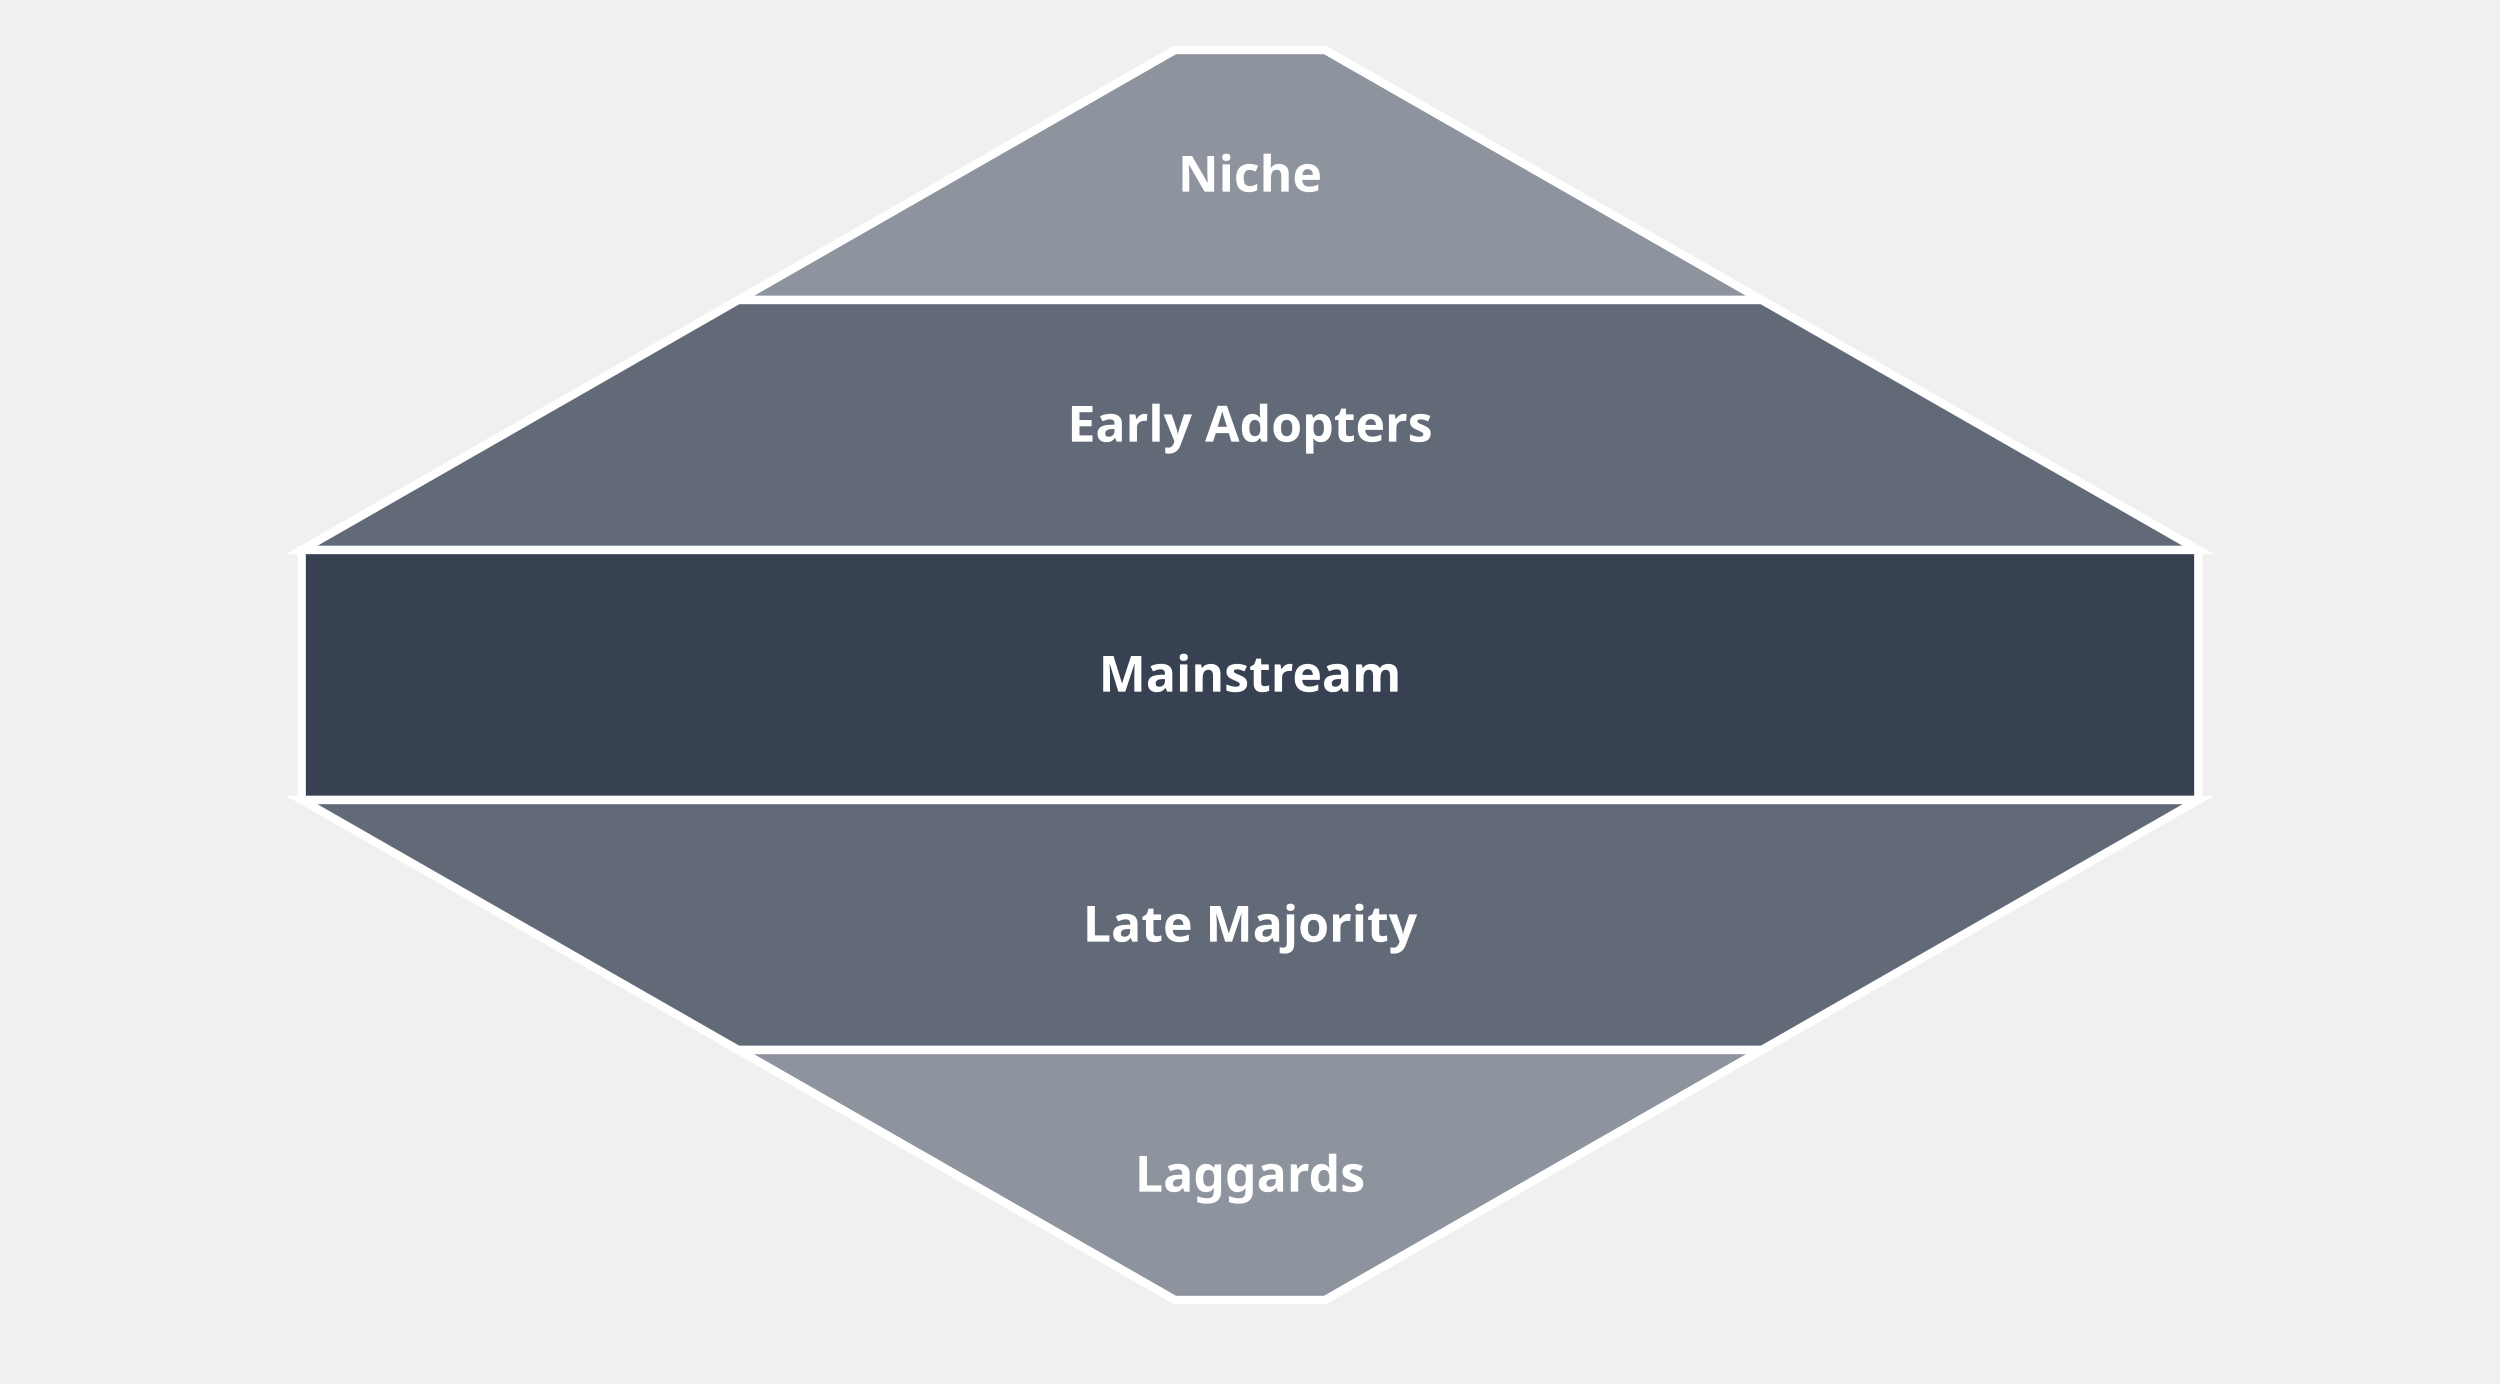
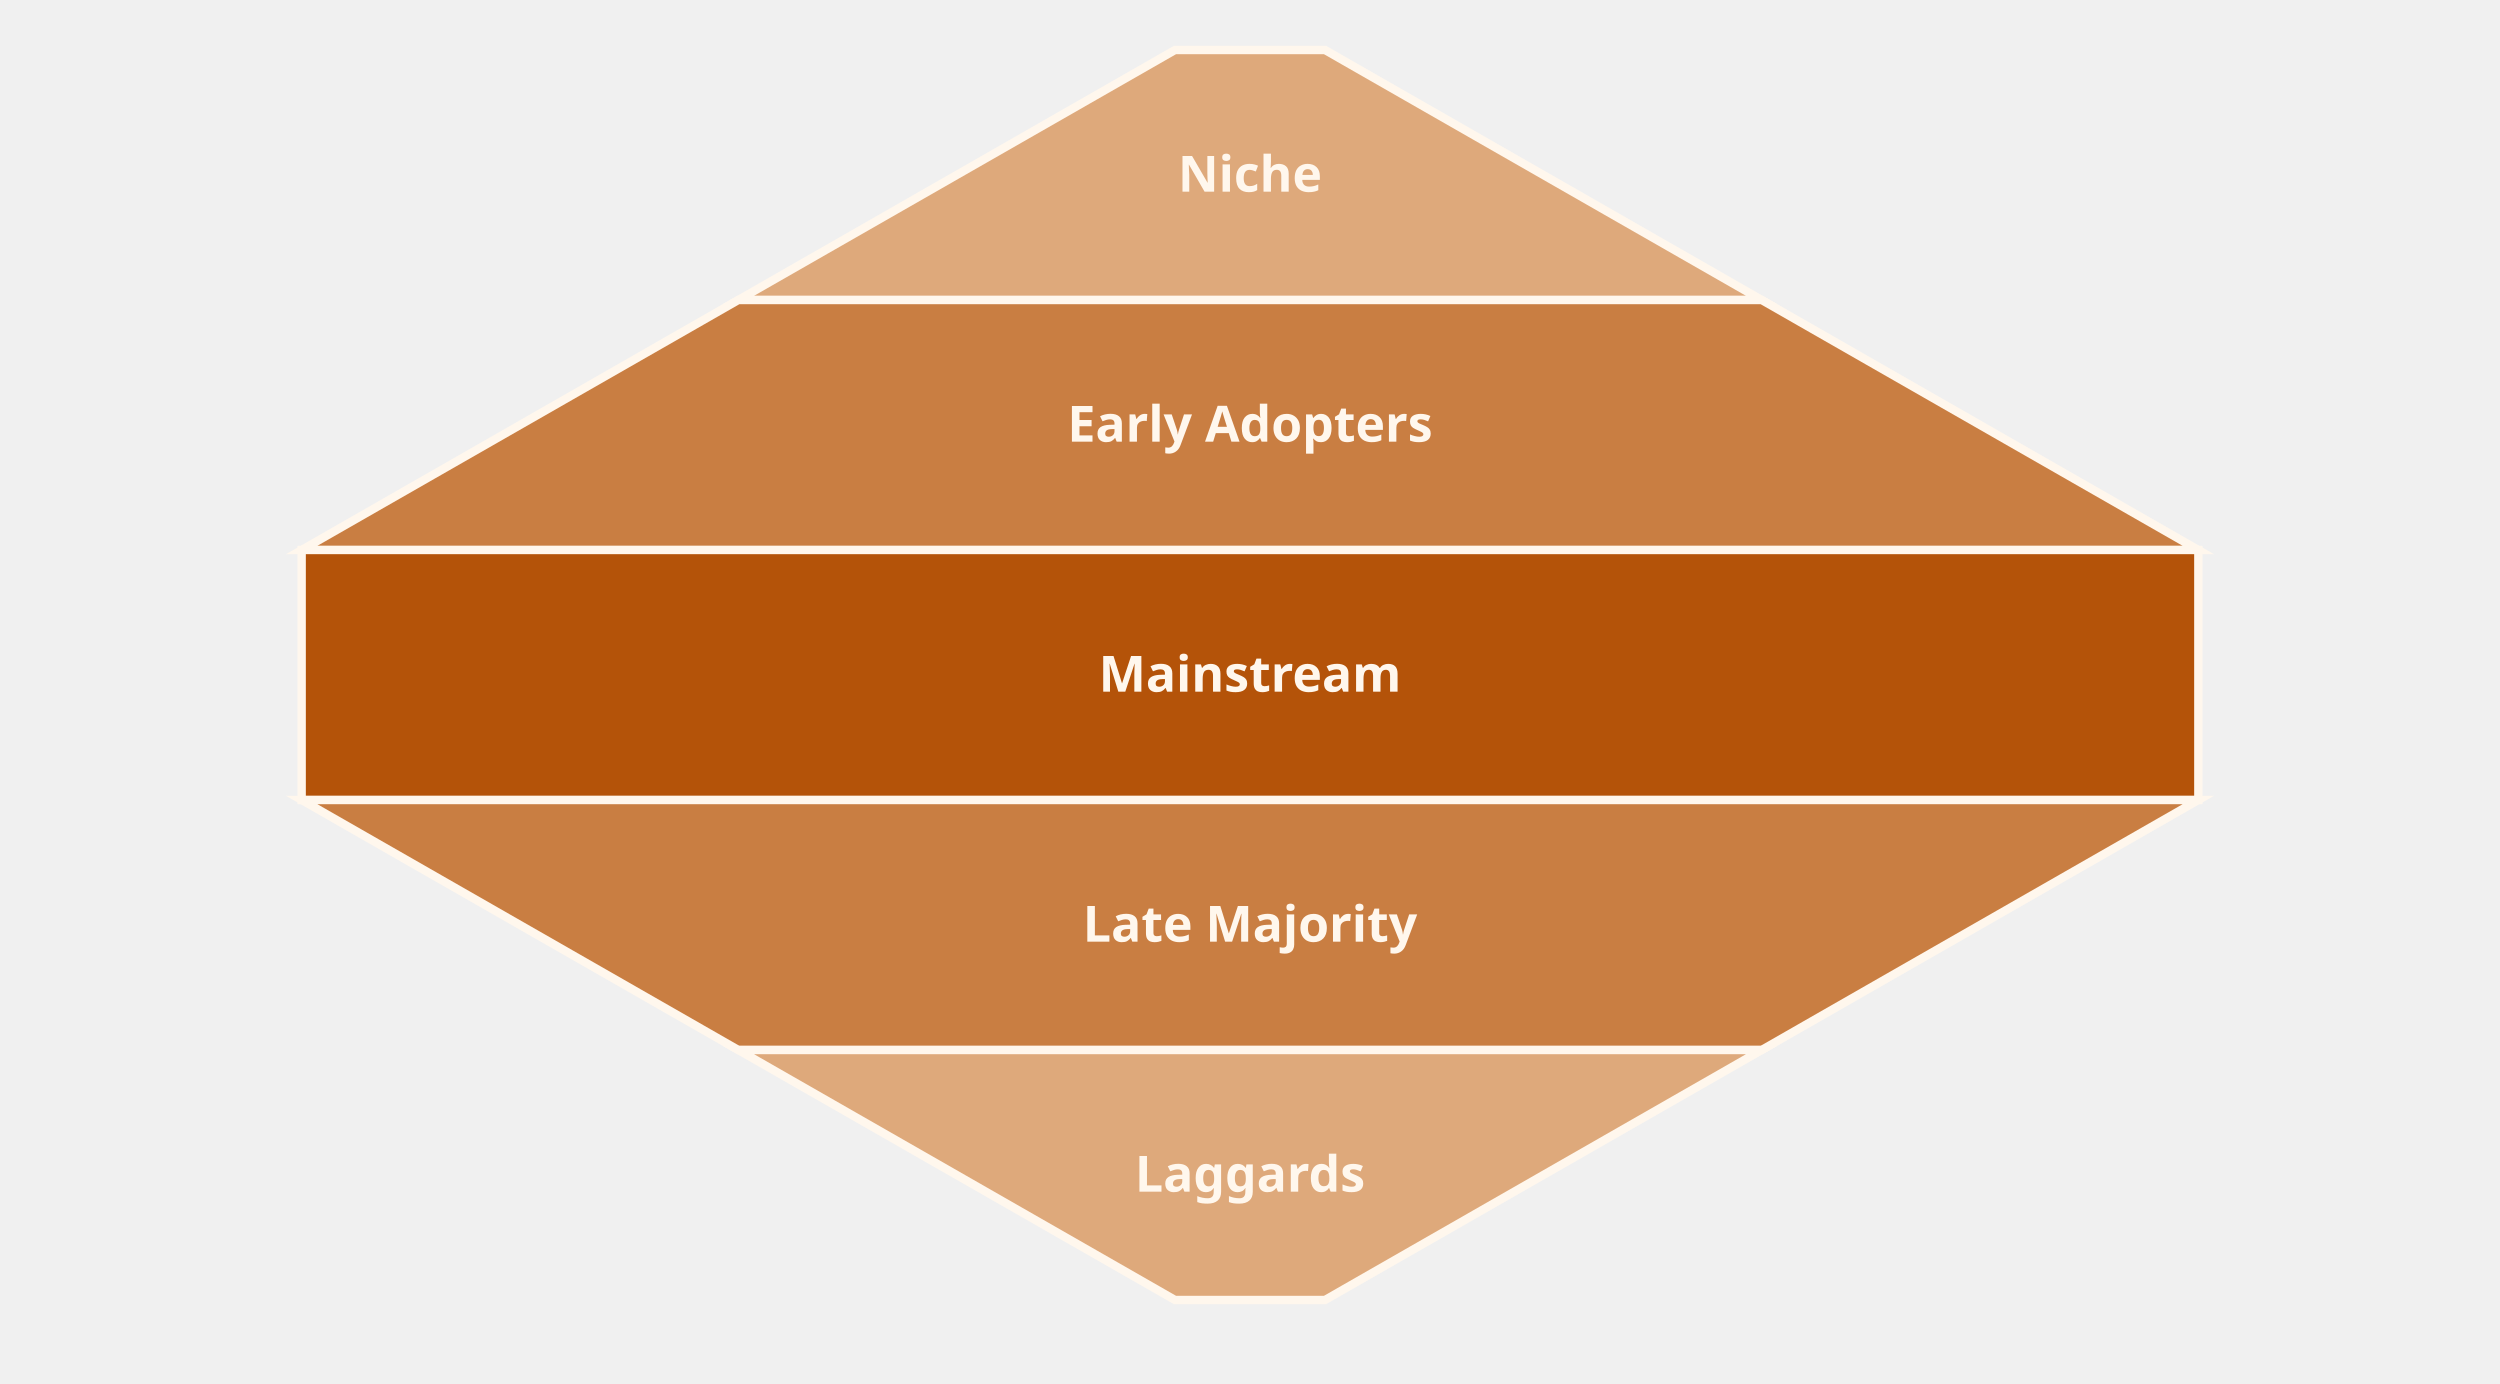
- <svg xmlns="http://www.w3.org/2000/svg" viewBox="0 0 600 332" style="width:100%;height:auto;background:#ffffff;border-radius:8px">
-   <polygon points="282.0,12.0 318.0,12.0 422.8,72.0 177.2,72.0" fill="#8d949e" stroke="#ffffff" stroke-width="2" />
-   <polygon points="177.2,72.0 422.8,72.0 527.6,132.0 72.4,132.0" fill="#626a78" stroke="#ffffff" stroke-width="2" />
-   <polygon points="72.4,132.0 527.6,132.0 527.6,192.0 72.4,192.0" fill="#374151" stroke="#ffffff" stroke-width="2" />
-   <polygon points="72.4,192.0 527.6,192.0 422.8,252.0 177.2,252.0" fill="#626a78" stroke="#ffffff" stroke-width="2" />
-   <polygon points="177.2,252.0 422.8,252.0 318.0,312.0 282.0,312.0" fill="#8d949e" stroke="#ffffff" stroke-width="2" />
-   <text x="300.0" y="46.0" text-anchor="middle" font-size="12" font-weight="600" fill="#ffffff" font-family="system-ui,sans-serif">Niche</text>
-   <text x="300.0" y="106.0" text-anchor="middle" font-size="12" font-weight="600" fill="#ffffff" font-family="system-ui,sans-serif">Early Adopters</text>
-   <text x="300.0" y="166.0" text-anchor="middle" font-size="12" font-weight="600" fill="#ffffff" font-family="system-ui,sans-serif">Mainstream</text>
-   <text x="300.0" y="226.0" text-anchor="middle" font-size="12" font-weight="600" fill="#ffffff" font-family="system-ui,sans-serif">Late Majority</text>
-   <text x="300.0" y="286.0" text-anchor="middle" font-size="12" font-weight="600" fill="#ffffff" font-family="system-ui,sans-serif">Laggards</text>
+ <svg xmlns="http://www.w3.org/2000/svg" viewBox="0 0 600 332" style="width:100%;height:auto;background:#fff7ed;border-radius:8px">
+   <polygon points="282.0,12.0 318.0,12.0 422.8,72.0 177.2,72.0" fill="#dea97b" stroke="#fff7ed" stroke-width="2" />
+   <polygon points="177.2,72.0 422.8,72.0 527.6,132.0 72.4,132.0" fill="#c97e42" stroke="#fff7ed" stroke-width="2" />
+   <polygon points="72.4,132.0 527.6,132.0 527.6,192.0 72.4,192.0" fill="#b45309" stroke="#fff7ed" stroke-width="2" />
+   <polygon points="72.4,192.0 527.6,192.0 422.8,252.0 177.2,252.0" fill="#c97e42" stroke="#fff7ed" stroke-width="2" />
+   <polygon points="177.2,252.0 422.8,252.0 318.0,312.0 282.0,312.0" fill="#dea97b" stroke="#fff7ed" stroke-width="2" />
+   <text x="300.0" y="46.0" text-anchor="middle" font-size="12" font-weight="600" fill="#fff7ed" font-family="system-ui,sans-serif">Niche</text>
+   <text x="300.0" y="106.0" text-anchor="middle" font-size="12" font-weight="600" fill="#fff7ed" font-family="system-ui,sans-serif">Early Adopters</text>
+   <text x="300.0" y="166.0" text-anchor="middle" font-size="12" font-weight="600" fill="#fff7ed" font-family="system-ui,sans-serif">Mainstream</text>
+   <text x="300.0" y="226.0" text-anchor="middle" font-size="12" font-weight="600" fill="#fff7ed" font-family="system-ui,sans-serif">Late Majority</text>
+   <text x="300.0" y="286.0" text-anchor="middle" font-size="12" font-weight="600" fill="#fff7ed" font-family="system-ui,sans-serif">Laggards</text>
</svg>
